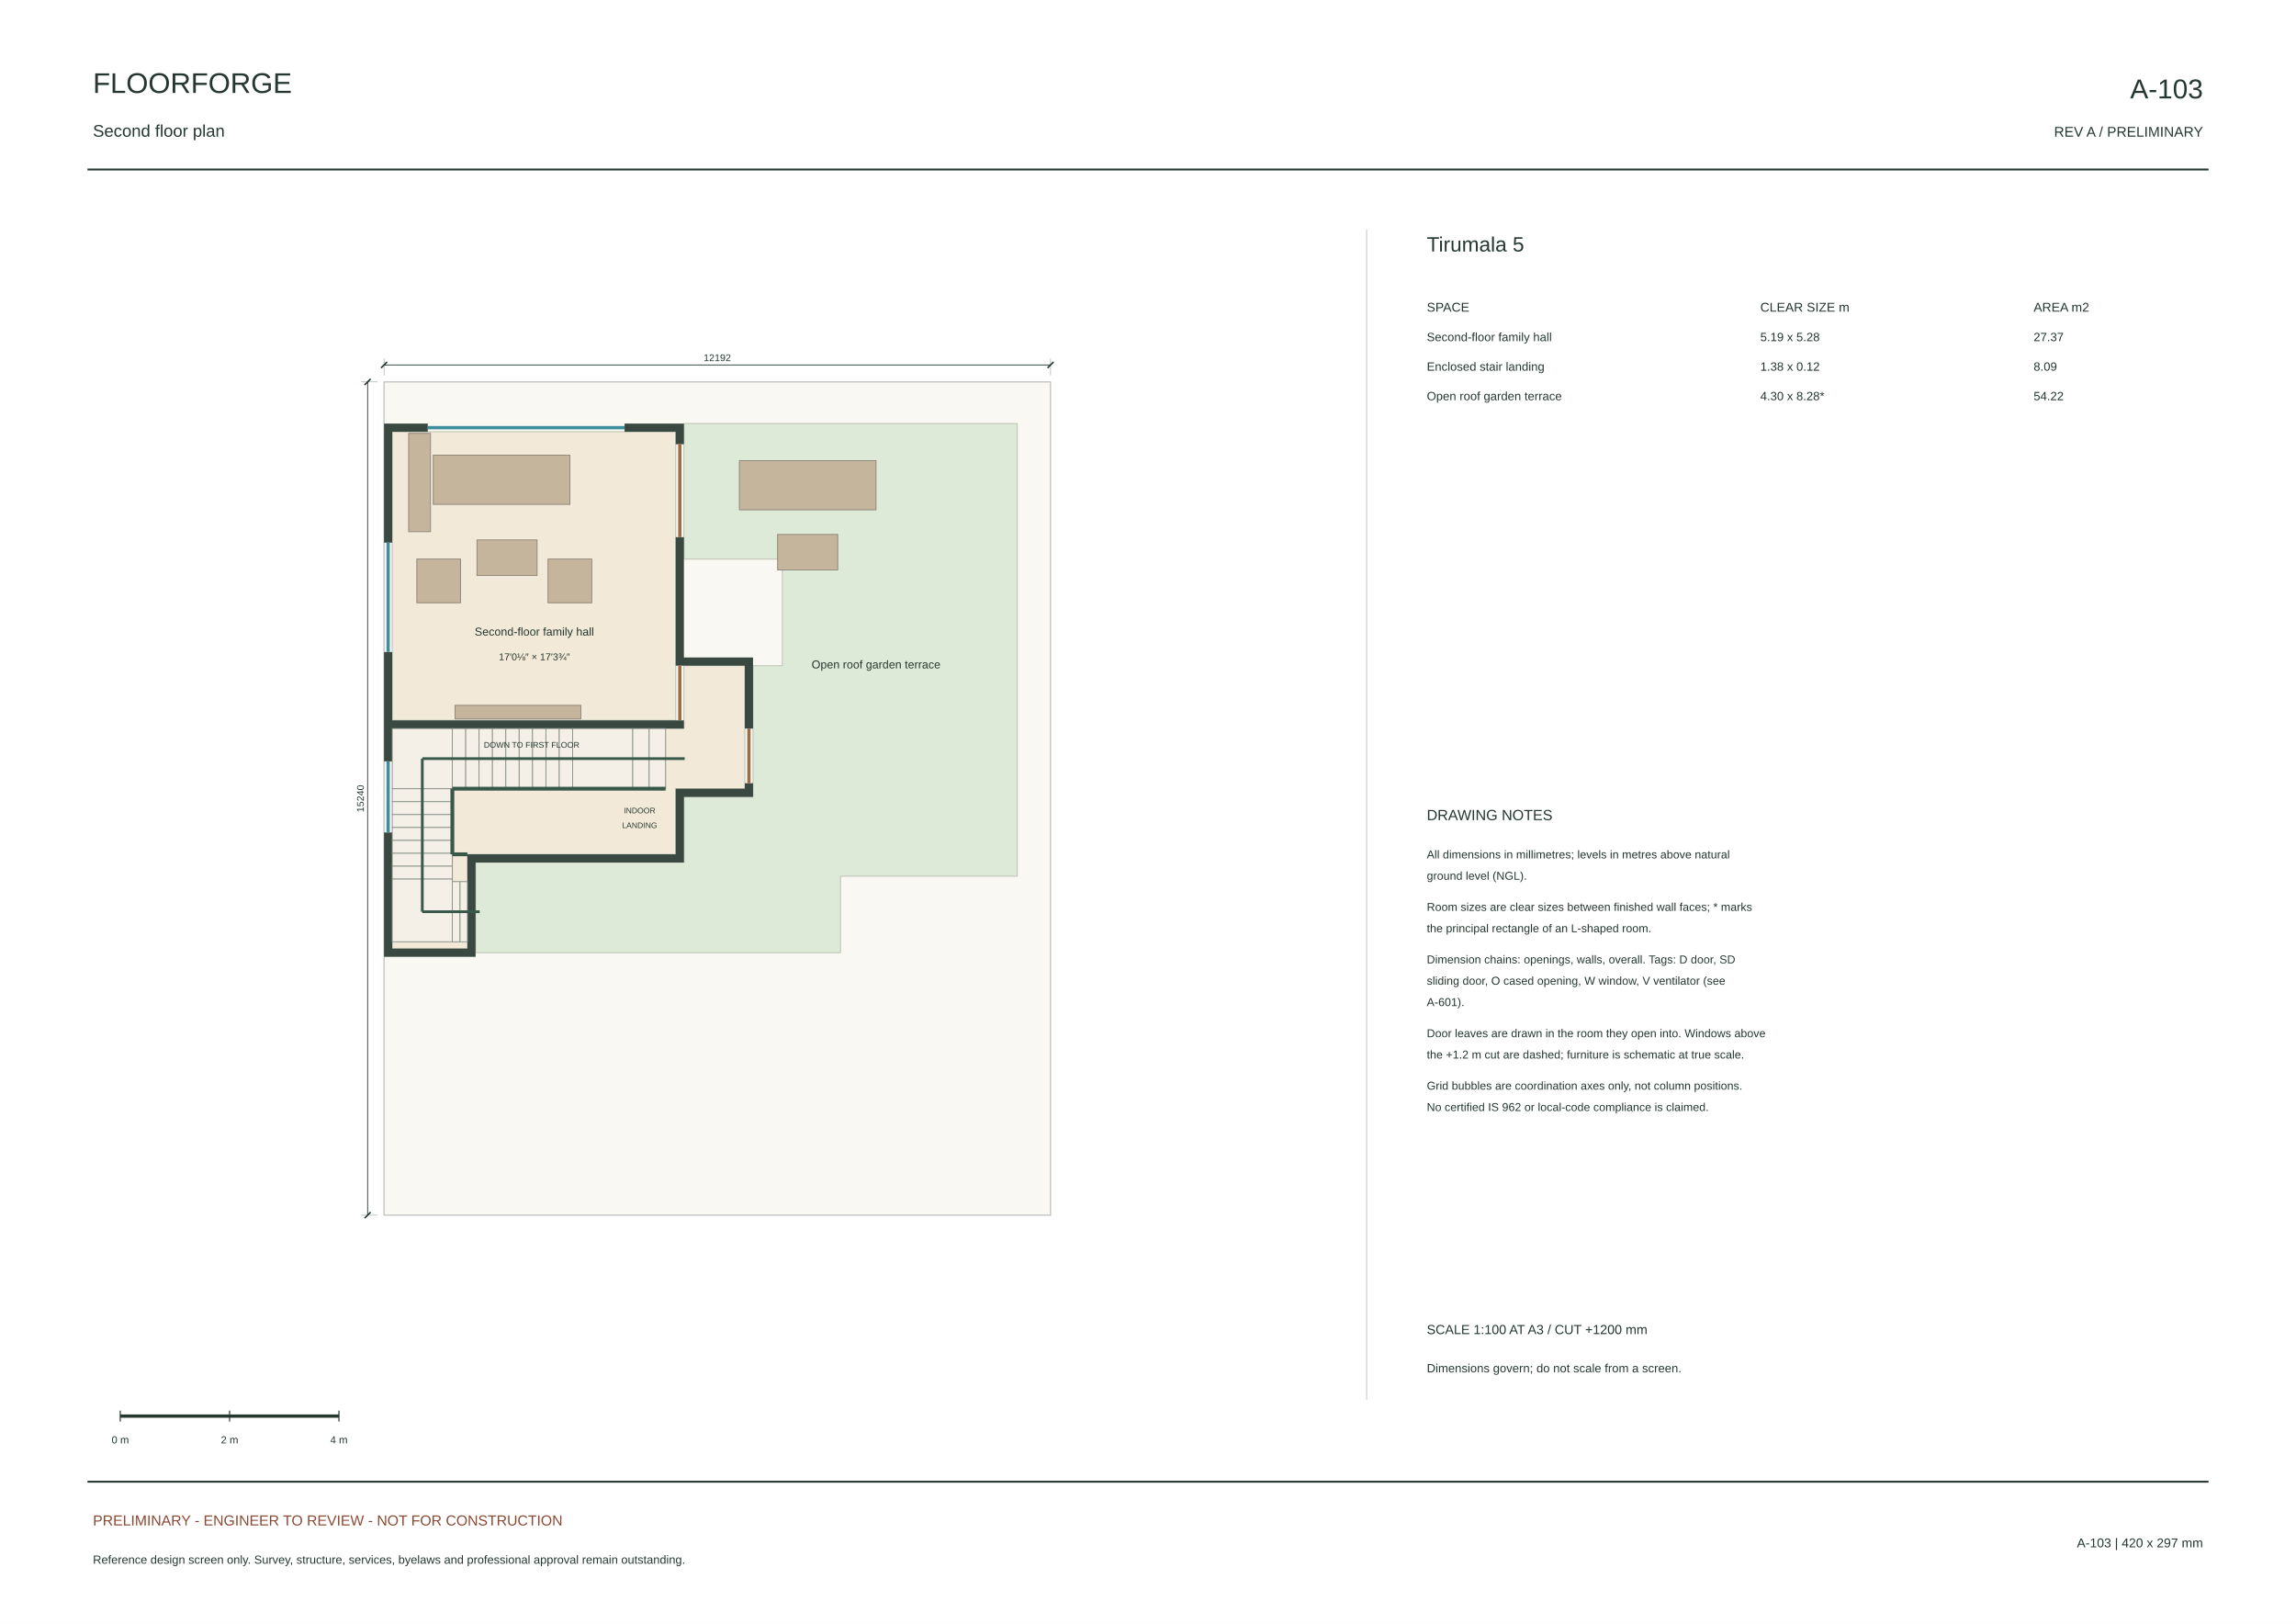
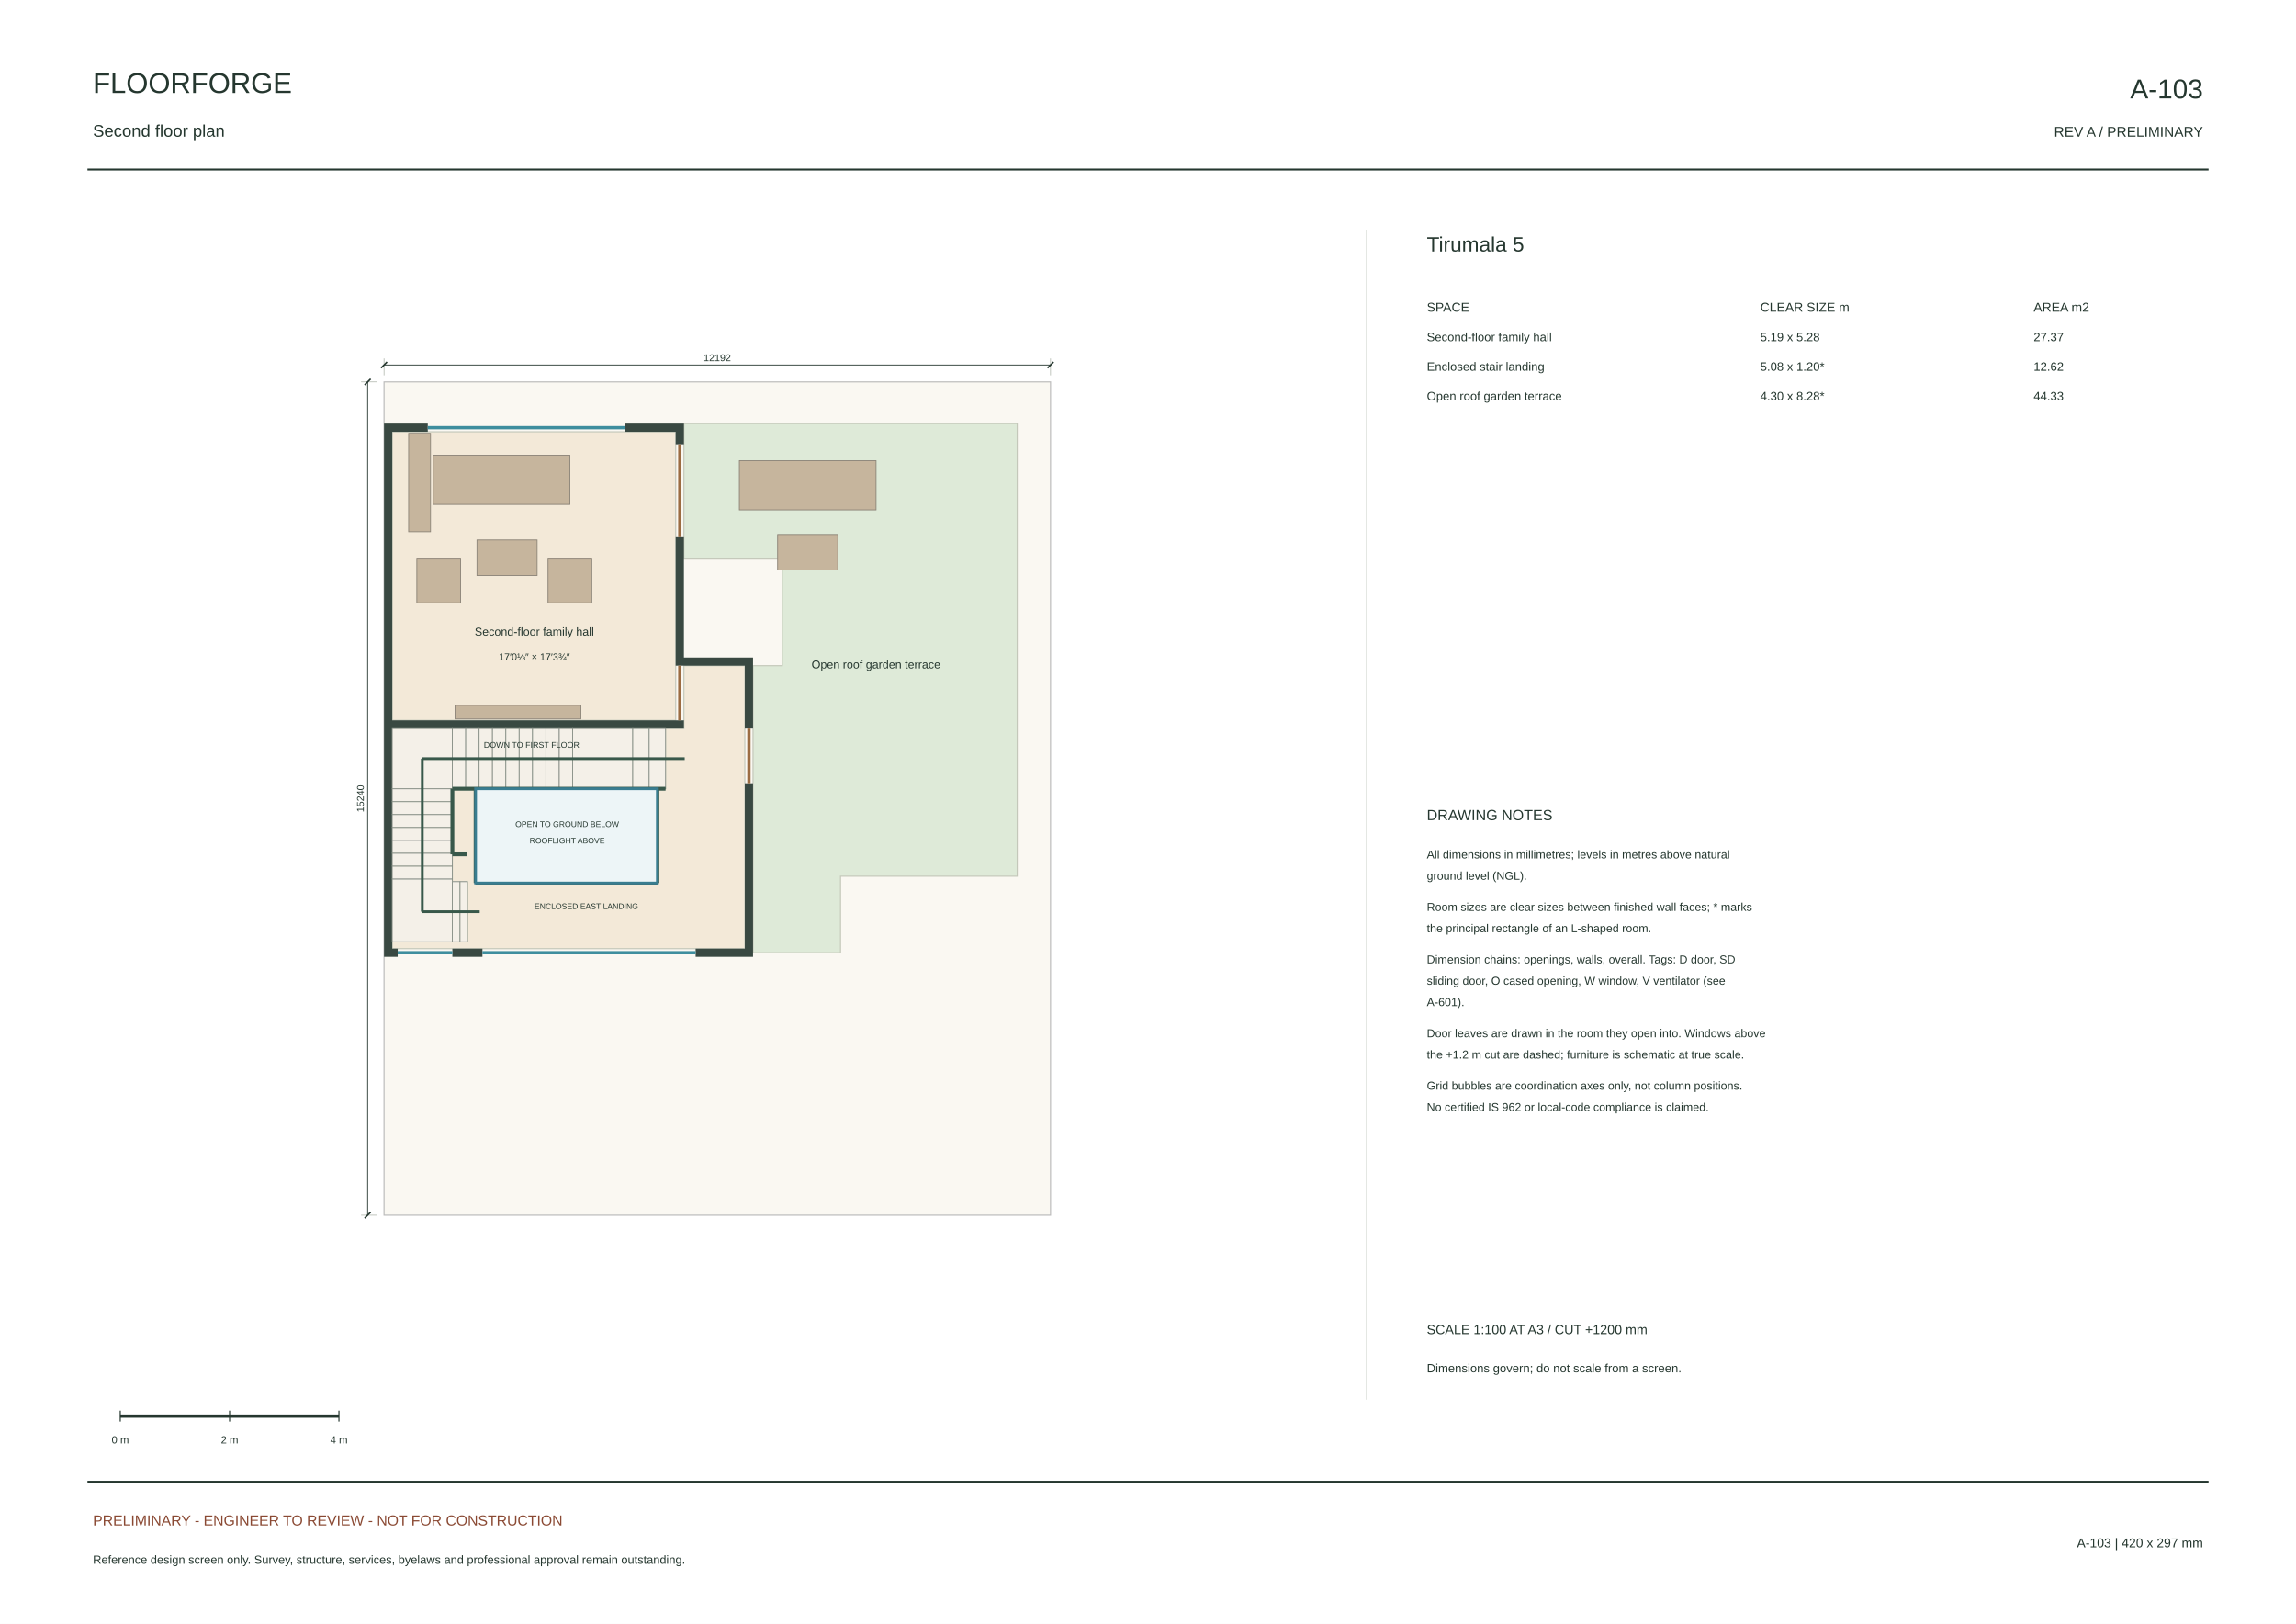
<svg xmlns="http://www.w3.org/2000/svg" width="420mm" height="297mm" viewBox="0 0 420 297">
  <rect width="420" height="297" fill="white" />
  <g font-family="Arial,Helvetica,sans-serif">
    <path d="M 16 31 H 404 M 16 271 H 404" stroke="#25372f" stroke-width=".35" />
    <text x="17" y="17" fill="#25372f" font-size="5.2" text-anchor="start">FLOORFORGE</text>
    <text x="17" y="25" fill="#25372f" font-size="3.1" text-anchor="start">Second floor plan</text>
    <text x="403" y="18" fill="#25372f" font-size="5" text-anchor="end">A-103</text>
    <text x="403" y="25" fill="#25372f" font-size="2.6" text-anchor="end">REV A / PRELIMINARY</text>
    <polygon points="70.25,222.25 192.17,222.25 192.17,69.85 70.25,69.85" fill="#faf8f2" stroke="#bbb" stroke-width="0.2" />
    <polygon points="123.606,131.75 123.606,78.97 71.75,78.97 71.75,131.75" fill="#f3e9d8" stroke="#c4c8ba" stroke-width="0.2" />
-     <polygon points="71.75,172.25 82.75,172.25 84.125,172.25 85.5,172.25 85.5,173.5 71.75,173.5" fill="#f3e9d8" stroke="#c4c8ba" stroke-width="0.2" />
-     <polygon points="123.606,133.25 125.106,133.25 125.106,121.75 136.25,121.75 136.25,133.25 136.25,144.25 123.606,144.25 123.606,156.25 85.5,156.25 85.5,161.25 84.125,161.25 82.75,161.25 82.75,160.75 82.75,158.393 82.75,156.036 82.75,153.679 82.75,151.321 82.75,148.964 82.75,146.607 82.75,144.25 85.194,144.25 87.639,144.25 90.083,144.25 92.528,144.25 94.972,144.25 97.417,144.25 99.861,144.25 102.306,144.25 104.75,144.25 115.75,144.25 118.75,144.25 121.75,144.25 121.75,133.25" fill="#f3e9d8" stroke="#c4c8ba" stroke-width="0.2" />
-     <polygon points="186.074,106.75 186.074,133.25 186.074,160.25 153.75,160.25 153.75,174.25 87,174.25 87,157.75 125.106,157.75 125.106,145.75 137.75,145.75 137.75,121.75 143.106,121.75 143.106,102.25 125.106,102.25 125.106,77.47 186.074,77.47" fill="#deead8" stroke="#c4c8ba" stroke-width="0.2" />
-     <polygon points="70.25,175 70.25,152.25 71.75,152.25 71.75,156.25 71.75,173.5 85.5,173.5 85.5,156.25 123.606,156.25 123.606,144.25 136.25,144.25 136.25,143.25 137.75,143.25 137.75,145.75 125.106,145.75 125.106,157.75 87,157.75 87,175" fill="#394942" stroke="none" stroke-width="0.1" />
-     <polygon points="70.25,133.25 70.25,131.75 70.25,119.25 71.75,119.25 71.75,131.75 123.456,131.75 123.606,131.75 125.106,131.75 125.106,133.25 123.606,133.25 121.75,133.25 71.75,133.25 71.75,139.25 70.25,139.25" fill="#394942" stroke="none" stroke-width="0.1" />
-     <polygon points="125.256,121.75 125.106,121.75 123.606,121.75 123.606,120.25 123.606,98.25 125.106,98.25 125.106,120.25 137.75,120.25 137.75,133.25 136.25,133.25 136.25,121.75" fill="#394942" stroke="none" stroke-width="0.1" />
-     <polygon points="78.25,78.97 71.75,78.97 71.75,99.25 70.25,99.25 70.25,77.47 78.25,77.47" fill="#394942" stroke="none" stroke-width="0.1" />
+     <polygon points="125.106,133.25 125.106,121.75 136.25,121.75 136.25,133.25 136.25,144.25 136.25,173.5 85.5,173.5 71.75,173.5 71.75,172.25 82.75,172.25 84.125,172.25 85.5,172.25 85.5,161.25 84.125,161.25 82.75,161.25 82.75,160.75 82.75,158.393 82.75,156.036 82.75,153.679 82.75,151.321 82.75,148.964 82.75,146.607 82.75,144.25 85.194,144.25 87,144.25 87,161.5 120.25,161.5 120.25,144.25 121.75,144.25 121.75,133.25 123.606,133.25" fill="#f3e9d8" stroke="#c4c8ba" stroke-width="0.2" />
+     <polygon points="186.074,133.25 186.074,160.25 153.75,160.25 153.75,174.25 137.75,174.25 137.75,121.75 143.106,121.75 143.106,102.25 125.106,102.25 125.106,77.47 186.074,77.47 186.074,106.75" fill="#deead8" stroke="#c4c8ba" stroke-width="0.2" />
+     <polygon points="78.25,77.47 78.25,78.97 71.75,78.97 71.75,131.75 123.456,131.75 123.606,131.75 125.106,131.75 125.106,133.25 123.606,133.25 121.75,133.25 71.75,133.25 71.75,156.25 71.75,173.5 72.75,173.5 72.75,175 70.25,175 70.25,133.25 70.25,131.75 70.25,77.47" fill="#394942" stroke="none" stroke-width="0.1" />
+     <polygon points="88.25,173.5 88.25,175 82.75,175 82.75,173.5 85.5,173.5" fill="#394942" stroke="none" stroke-width="0.1" />
+     <polygon points="136.25,173.5 136.25,144.25 136.25,143.25 137.75,143.25 137.75,175 127.25,175 127.25,173.5" fill="#394942" stroke="none" stroke-width="0.1" />
+     <polygon points="125.106,121.75 123.606,121.75 123.606,120.25 123.606,98.25 125.106,98.25 125.106,120.25 137.75,120.25 137.75,133.25 136.25,133.25 136.25,121.75 125.256,121.75" fill="#394942" stroke="none" stroke-width="0.1" />
    <polygon points="123.606,78.97 114.25,78.97 114.25,77.47 125.106,77.47 125.106,81.25 123.606,81.25" fill="#394942" stroke="none" stroke-width="0.1" />
    <path d="M 124.356 131.75 L 124.356 121.75" fill="none" stroke="#9c6c42" stroke-width="0.6" />
    <path d="M 124.356 98.25 L 124.356 81.25" fill="none" stroke="#9c6c42" stroke-width="0.6" />
    <path d="M 78.25 78.22 L 114.25 78.22" fill="none" stroke="#3e8e9e" stroke-width="0.6" />
-     <path d="M 71 119.25 L 71 99.25" fill="none" stroke="#3e8e9e" stroke-width="0.6" />
    <path d="M 137 143.25 L 137 133.25" fill="none" stroke="#9c6c42" stroke-width="0.6" />
-     <path d="M 71 152.25 L 71 139.25" fill="none" stroke="#3e8e9e" stroke-width="0.6" />
+     <path d="M 72.75 174.25 L 82.75 174.25" fill="none" stroke="#3e8e9e" stroke-width="0.6" />
+     <path d="M 88.25 174.25 L 127.25 174.25" fill="none" stroke="#3e8e9e" stroke-width="0.6" />
    <polygon points="85.5,172.25 85.5,161.25 84.125,161.25 84.125,172.25" fill="#f4f0e8" stroke="#889087" stroke-width="0.15" />
    <polygon points="84.125,172.25 84.125,161.25 82.75,161.25 82.75,172.25" fill="#f4f0e8" stroke="#889087" stroke-width="0.15" />
    <polygon points="82.75,172.25 82.75,160.75 71.75,160.75 71.75,172.25" fill="#f4f0e8" stroke="#889087" stroke-width="0.15" />
    <polygon points="82.75,160.75 82.75,158.393 71.75,158.393 71.75,160.75" fill="#f4f0e8" stroke="#889087" stroke-width="0.15" />
    <polygon points="82.75,158.393 82.75,156.036 71.75,156.036 71.75,158.393" fill="#f4f0e8" stroke="#889087" stroke-width="0.15" />
    <polygon points="82.75,156.036 82.75,153.679 71.75,153.679 71.75,156.036" fill="#f4f0e8" stroke="#889087" stroke-width="0.15" />
    <polygon points="82.75,153.679 82.75,151.321 71.75,151.321 71.75,153.679" fill="#f4f0e8" stroke="#889087" stroke-width="0.15" />
    <polygon points="82.75,151.321 82.75,148.964 71.75,148.964 71.75,151.321" fill="#f4f0e8" stroke="#889087" stroke-width="0.15" />
    <polygon points="82.75,148.964 82.75,146.607 71.75,146.607 71.75,148.964" fill="#f4f0e8" stroke="#889087" stroke-width="0.15" />
    <polygon points="82.75,146.607 82.75,144.25 71.75,144.25 71.75,146.607" fill="#f4f0e8" stroke="#889087" stroke-width="0.15" />
    <polygon points="82.75,144.25 82.75,133.25 71.75,133.25 71.75,144.25" fill="#f4f0e8" stroke="#889087" stroke-width="0.15" />
    <polygon points="85.194,144.25 85.194,133.25 82.75,133.25 82.75,144.25" fill="#f4f0e8" stroke="#889087" stroke-width="0.15" />
    <polygon points="87.639,144.25 87.639,133.25 85.194,133.25 85.194,144.25" fill="#f4f0e8" stroke="#889087" stroke-width="0.15" />
    <polygon points="90.083,144.25 90.083,133.25 87.639,133.25 87.639,144.25" fill="#f4f0e8" stroke="#889087" stroke-width="0.15" />
    <polygon points="92.528,144.25 92.528,133.25 90.083,133.25 90.083,144.25" fill="#f4f0e8" stroke="#889087" stroke-width="0.15" />
    <polygon points="94.972,144.25 94.972,133.25 92.528,133.25 92.528,144.25" fill="#f4f0e8" stroke="#889087" stroke-width="0.15" />
    <polygon points="97.417,144.25 97.417,133.25 94.972,133.25 94.972,144.25" fill="#f4f0e8" stroke="#889087" stroke-width="0.15" />
    <polygon points="99.861,144.25 99.861,133.25 97.417,133.25 97.417,144.25" fill="#f4f0e8" stroke="#889087" stroke-width="0.15" />
    <polygon points="102.306,144.25 102.306,133.25 99.861,133.25 99.861,144.25" fill="#f4f0e8" stroke="#889087" stroke-width="0.15" />
    <polygon points="104.75,144.25 104.75,133.25 102.306,133.25 102.306,144.25" fill="#f4f0e8" stroke="#889087" stroke-width="0.15" />
    <polygon points="115.75,144.25 115.75,133.25 104.75,133.25 104.75,144.25" fill="#f4f0e8" stroke="#889087" stroke-width="0.15" />
    <polygon points="118.75,144.25 118.75,133.25 115.75,133.25 115.75,144.25" fill="#f4f0e8" stroke="#889087" stroke-width="0.15" />
    <polygon points="121.75,144.25 121.75,133.25 118.75,133.25 118.75,144.25" fill="#f4f0e8" stroke="#889087" stroke-width="0.15" />
    <path d="M 125.25 138.75 L 77.25 138.75" fill="none" stroke="#38584a" stroke-width="0.5" />
    <path d="M 77.25 138.75 L 77.25 166.75" fill="none" stroke="#38584a" stroke-width="0.5" />
    <path d="M 77.25 166.75 L 87.75 166.75" fill="none" stroke="#38584a" stroke-width="0.5" />
    <path d="M 82.75 156.25 L 85.5 156.25" fill="none" stroke="#38584a" stroke-width="0.7" />
    <path d="M 82.75 156.25 L 82.75 144.25" fill="none" stroke="#38584a" stroke-width="0.7" />
    <path d="M 82.75 144.25 L 121.75 144.25" fill="none" stroke="#38584a" stroke-width="0.7" />
+     <path d="M 87 161.5 L 87 144.25" fill="none" stroke="#38584a" stroke-width="0.7" />
+     <path d="M 87 161.5 L 120.25 161.5" fill="none" stroke="#38584a" stroke-width="0.7" />
+     <path d="M 120.25 161.5 L 120.25 144.25" fill="none" stroke="#38584a" stroke-width="0.7" />
+     <polygon points="120.25,161.5 120.25,144.25 87,144.25 87,161.5" fill="#edf5f7" stroke="#397d90" stroke-width="0.5" />
+     <text x="103.75" y="151.25" fill="#25372f" font-size="1.45" text-anchor="middle">OPEN TO GROUND BELOW</text>
+     <text x="103.75" y="154.25" fill="#25372f" font-size="1.45" text-anchor="middle">ROOFLIGHT ABOVE</text>
    <text x="97.25" y="136.75" fill="#25372f" font-size="1.5" text-anchor="middle">DOWN TO FIRST FLOOR</text>
-     <text x="117" y="148.75" fill="#25372f" font-size="1.45" text-anchor="middle">INDOOR</text>
-     <text x="117" y="151.45" fill="#25372f" font-size="1.45" text-anchor="middle">LANDING</text>
+     <text x="107.25" y="166.25" fill="#25372f" font-size="1.45" text-anchor="middle">ENCLOSED EAST LANDING</text>
    <polygon points="104.25,92.25 104.25,83.25 79.25,83.25 79.25,92.25" fill="#c6b59d" stroke="#8a8276" stroke-width="0.15" />
    <polygon points="98.25,105.25 98.25,98.75 87.25,98.75 87.25,105.25" fill="#c6b59d" stroke="#8a8276" stroke-width="0.15" />
    <polygon points="84.25,110.25 84.25,102.25 76.25,102.25 76.25,110.25" fill="#c6b59d" stroke="#8a8276" stroke-width="0.15" />
    <polygon points="108.25,110.25 108.25,102.25 100.25,102.25 100.25,110.25" fill="#c6b59d" stroke="#8a8276" stroke-width="0.15" />
    <polygon points="106.25,131.5 106.25,129 83.25,129 83.25,131.5" fill="#c6b59d" stroke="#8a8276" stroke-width="0.15" />
    <polygon points="78.75,97.25 78.75,79.25 74.75,79.25 74.75,97.25" fill="#c6b59d" stroke="#8a8276" stroke-width="0.15" />
    <polygon points="160.25,93.25 160.25,84.25 135.25,84.25 135.25,93.25" fill="#c6b59d" stroke="#8a8276" stroke-width="0.15" />
    <polygon points="153.25,104.25 153.25,97.75 142.25,97.75 142.25,104.25" fill="#c6b59d" stroke="#8a8276" stroke-width="0.15" />
    <text x="97.75" y="116.25" fill="#25372f" font-size="2.1" text-anchor="middle">Second-floor family hall</text>
    <text x="97.75" y="120.75" fill="#25372f" font-size="1.8" text-anchor="middle">17′0⅛″ × 17′3¾″</text>
    <text x="160.25" y="122.25" fill="#25372f" font-size="2.1" text-anchor="middle">Open roof garden terrace</text>
    <path d="M 70.25 68.65 L 70.25 65.55" fill="none" stroke="#a8afa4" stroke-width="0.12" />
    <path d="M 192.17 68.65 L 192.17 65.55" fill="none" stroke="#a8afa4" stroke-width="0.12" />
    <path d="M 70.25 66.75 L 192.17 66.75" fill="none" stroke="#25372f" stroke-width="0.15" />
    <path d="M 69.7 67.3 L 70.8 66.2" fill="none" stroke="#25372f" stroke-width="0.28" />
    <path d="M 191.62 67.3 L 192.72 66.2" fill="none" stroke="#25372f" stroke-width="0.28" />
    <text x="131.21" y="66.05" fill="#25372f" font-size="1.8" text-anchor="middle">12192</text>
    <path d="M 69.05 222.25 L 66.05 222.25" fill="none" stroke="#a8afa4" stroke-width="0.12" />
    <path d="M 69.05 69.85 L 66.05 69.85" fill="none" stroke="#a8afa4" stroke-width="0.12" />
    <path d="M 67.25 222.25 L 67.25 69.85" fill="none" stroke="#25372f" stroke-width="0.15" />
    <path d="M 66.7 222.8 L 67.8 221.7" fill="none" stroke="#25372f" stroke-width="0.28" />
    <path d="M 66.7 70.4 L 67.8 69.3" fill="none" stroke="#25372f" stroke-width="0.28" />
    <text x="66.55" y="146.05" fill="#25372f" font-size="1.8" text-anchor="middle" transform="rotate(-90.0 66.55 146.05)">15240</text>
    <path d="M 250 42 V 256" stroke="#c9d0c7" stroke-width=".2" />
    <text x="261" y="46" fill="#25372f" font-size="3.8" text-anchor="start">Tirumala 5</text>
    <text x="261" y="57" fill="#25372f" font-size="2.35" text-anchor="start">SPACE</text>
    <text x="322" y="57" fill="#25372f" font-size="2.35" text-anchor="start">CLEAR SIZE m</text>
    <text x="372" y="57" fill="#25372f" font-size="2.35" text-anchor="start">AREA m2</text>
    <text x="261" y="62.4" fill="#25372f" font-size="2.2" text-anchor="start">Second-floor family hall</text>
    <text x="322" y="62.4" fill="#25372f" font-size="2.2" text-anchor="start">5.19 x 5.28</text>
    <text x="372" y="62.4" fill="#25372f" font-size="2.2" text-anchor="start">27.37</text>
    <text x="261" y="67.8" fill="#25372f" font-size="2.2" text-anchor="start">Enclosed stair landing</text>
-     <text x="322" y="67.8" fill="#25372f" font-size="2.2" text-anchor="start">1.38 x 0.12</text>
-     <text x="372" y="67.8" fill="#25372f" font-size="2.2" text-anchor="start">8.09</text>
+     <text x="322" y="67.8" fill="#25372f" font-size="2.2" text-anchor="start">5.08 x 1.20*</text>
+     <text x="372" y="67.8" fill="#25372f" font-size="2.2" text-anchor="start">12.62</text>
    <text x="261" y="73.2" fill="#25372f" font-size="2.2" text-anchor="start">Open roof garden terrace</text>
    <text x="322" y="73.2" fill="#25372f" font-size="2.2" text-anchor="start">4.30 x 8.28*</text>
-     <text x="372" y="73.2" fill="#25372f" font-size="2.2" text-anchor="start">54.22</text>
+     <text x="372" y="73.2" fill="#25372f" font-size="2.2" text-anchor="start">44.33</text>
    <text x="261" y="150" fill="#25372f" font-size="2.7" text-anchor="start">DRAWING NOTES</text>
    <text x="261" y="157" fill="#25372f" font-size="2.1" text-anchor="start">All dimensions in millimetres; levels in metres above natural</text>
    <text x="261" y="160.9" fill="#25372f" font-size="2.1" text-anchor="start">ground level (NGL).</text>
    <text x="261" y="166.6" fill="#25372f" font-size="2.1" text-anchor="start">Room sizes are clear sizes between finished wall faces; * marks</text>
    <text x="261" y="170.5" fill="#25372f" font-size="2.1" text-anchor="start">the principal rectangle of an L-shaped room.</text>
    <text x="261" y="176.2" fill="#25372f" font-size="2.1" text-anchor="start">Dimension chains: openings, walls, overall. Tags: D door, SD</text>
    <text x="261" y="180.1" fill="#25372f" font-size="2.1" text-anchor="start">sliding door, O cased opening, W window, V ventilator (see</text>
    <text x="261" y="184" fill="#25372f" font-size="2.1" text-anchor="start">A-601).</text>
    <text x="261" y="189.7" fill="#25372f" font-size="2.1" text-anchor="start">Door leaves are drawn in the room they open into. Windows above</text>
    <text x="261" y="193.6" fill="#25372f" font-size="2.1" text-anchor="start">the +1.2 m cut are dashed; furniture is schematic at true scale.</text>
    <text x="261" y="199.3" fill="#25372f" font-size="2.1" text-anchor="start">Grid bubbles are coordination axes only, not column positions.</text>
    <text x="261" y="203.2" fill="#25372f" font-size="2.1" text-anchor="start">No certified IS 962 or local-code compliance is claimed.</text>
    <text x="261" y="244" fill="#25372f" font-size="2.4" text-anchor="start">SCALE 1:100 AT A3 / CUT +1200 mm</text>
    <text x="261" y="251" fill="#25372f" font-size="2.2" text-anchor="start">Dimensions govern; do not scale from a screen.</text>
    <path d="M 22 259 H 62.0" stroke="#25372f" stroke-width=".6" />
    <path d="M 22.0 258 V 260" stroke="#25372f" stroke-width=".2" />
    <text x="22" y="264" fill="#25372f" font-size="1.9" text-anchor="middle">0 m</text>
    <path d="M 42.0 258 V 260" stroke="#25372f" stroke-width=".2" />
    <text x="42" y="264" fill="#25372f" font-size="1.9" text-anchor="middle">2 m</text>
    <path d="M 62.0 258 V 260" stroke="#25372f" stroke-width=".2" />
    <text x="62" y="264" fill="#25372f" font-size="1.9" text-anchor="middle">4 m</text>
    <text x="17" y="279" fill="#8a4933" font-size="2.65" text-anchor="start">PRELIMINARY - ENGINEER TO REVIEW - NOT FOR CONSTRUCTION</text>
    <text x="17" y="286" fill="#25372f" font-size="2.15" text-anchor="start">Reference design screen only. Survey, structure, services, byelaws and professional approval remain outstanding.</text>
    <text x="403" y="283" fill="#25372f" font-size="2.35" text-anchor="end">A-103  |  420 x 297 mm</text>
  </g>
</svg>
